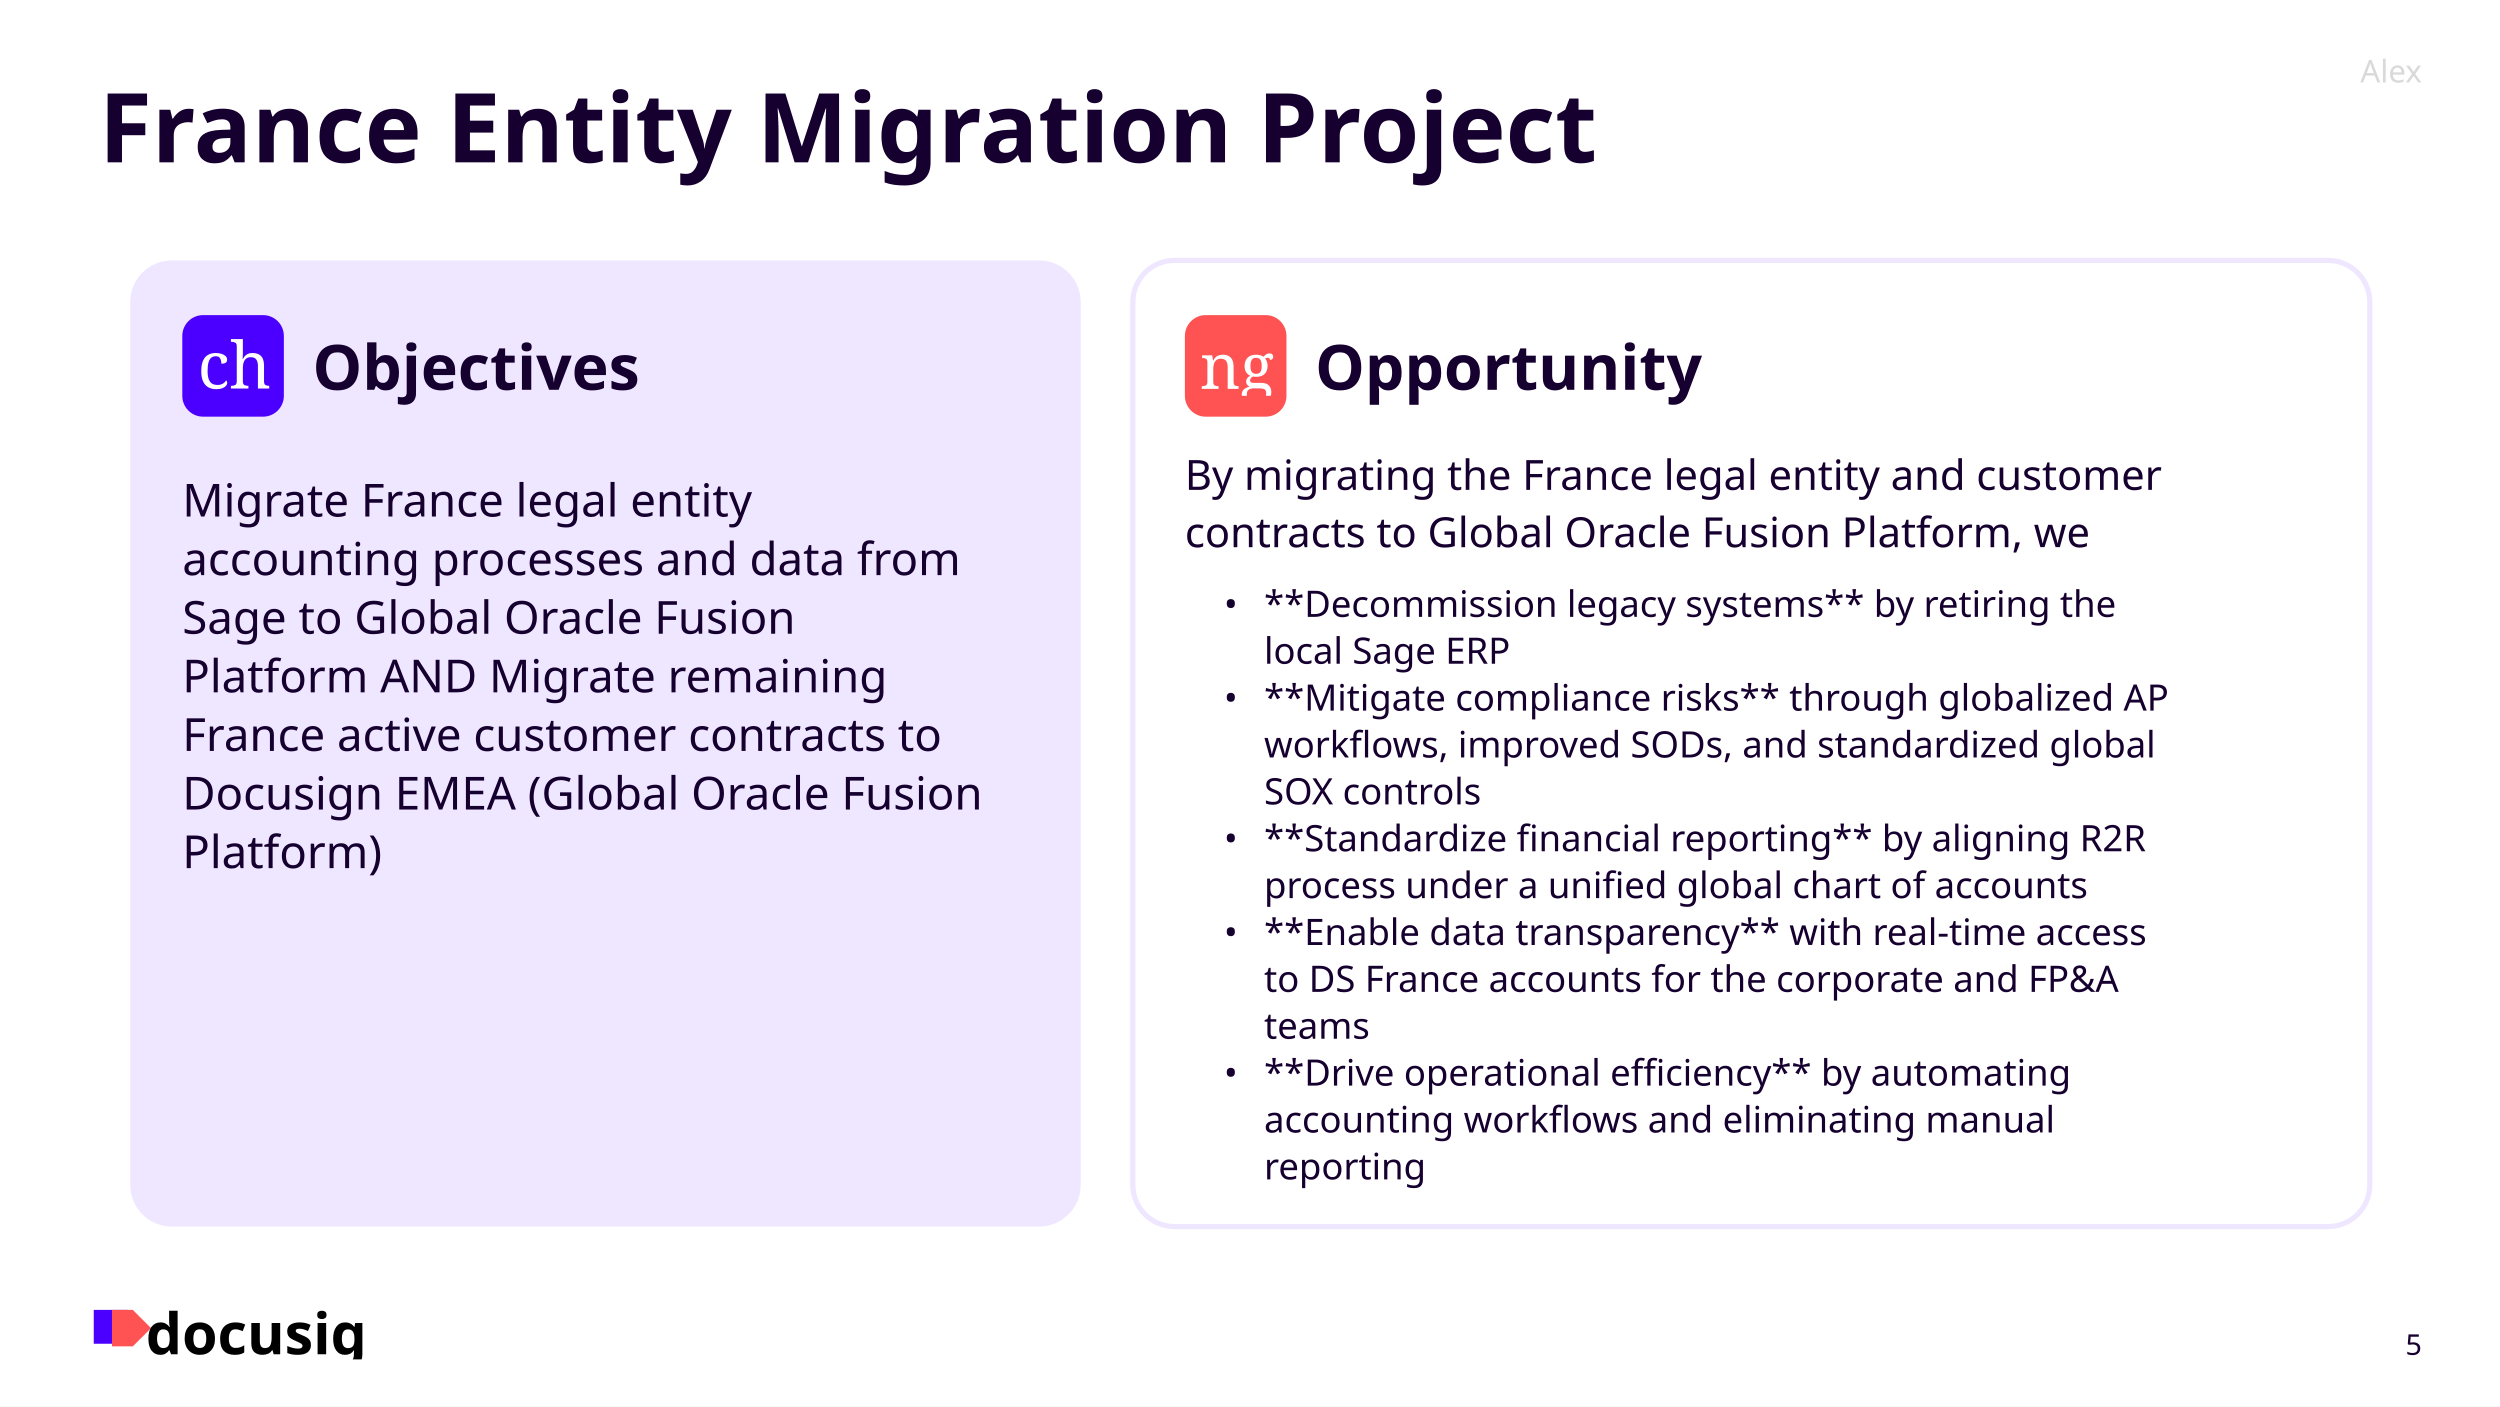
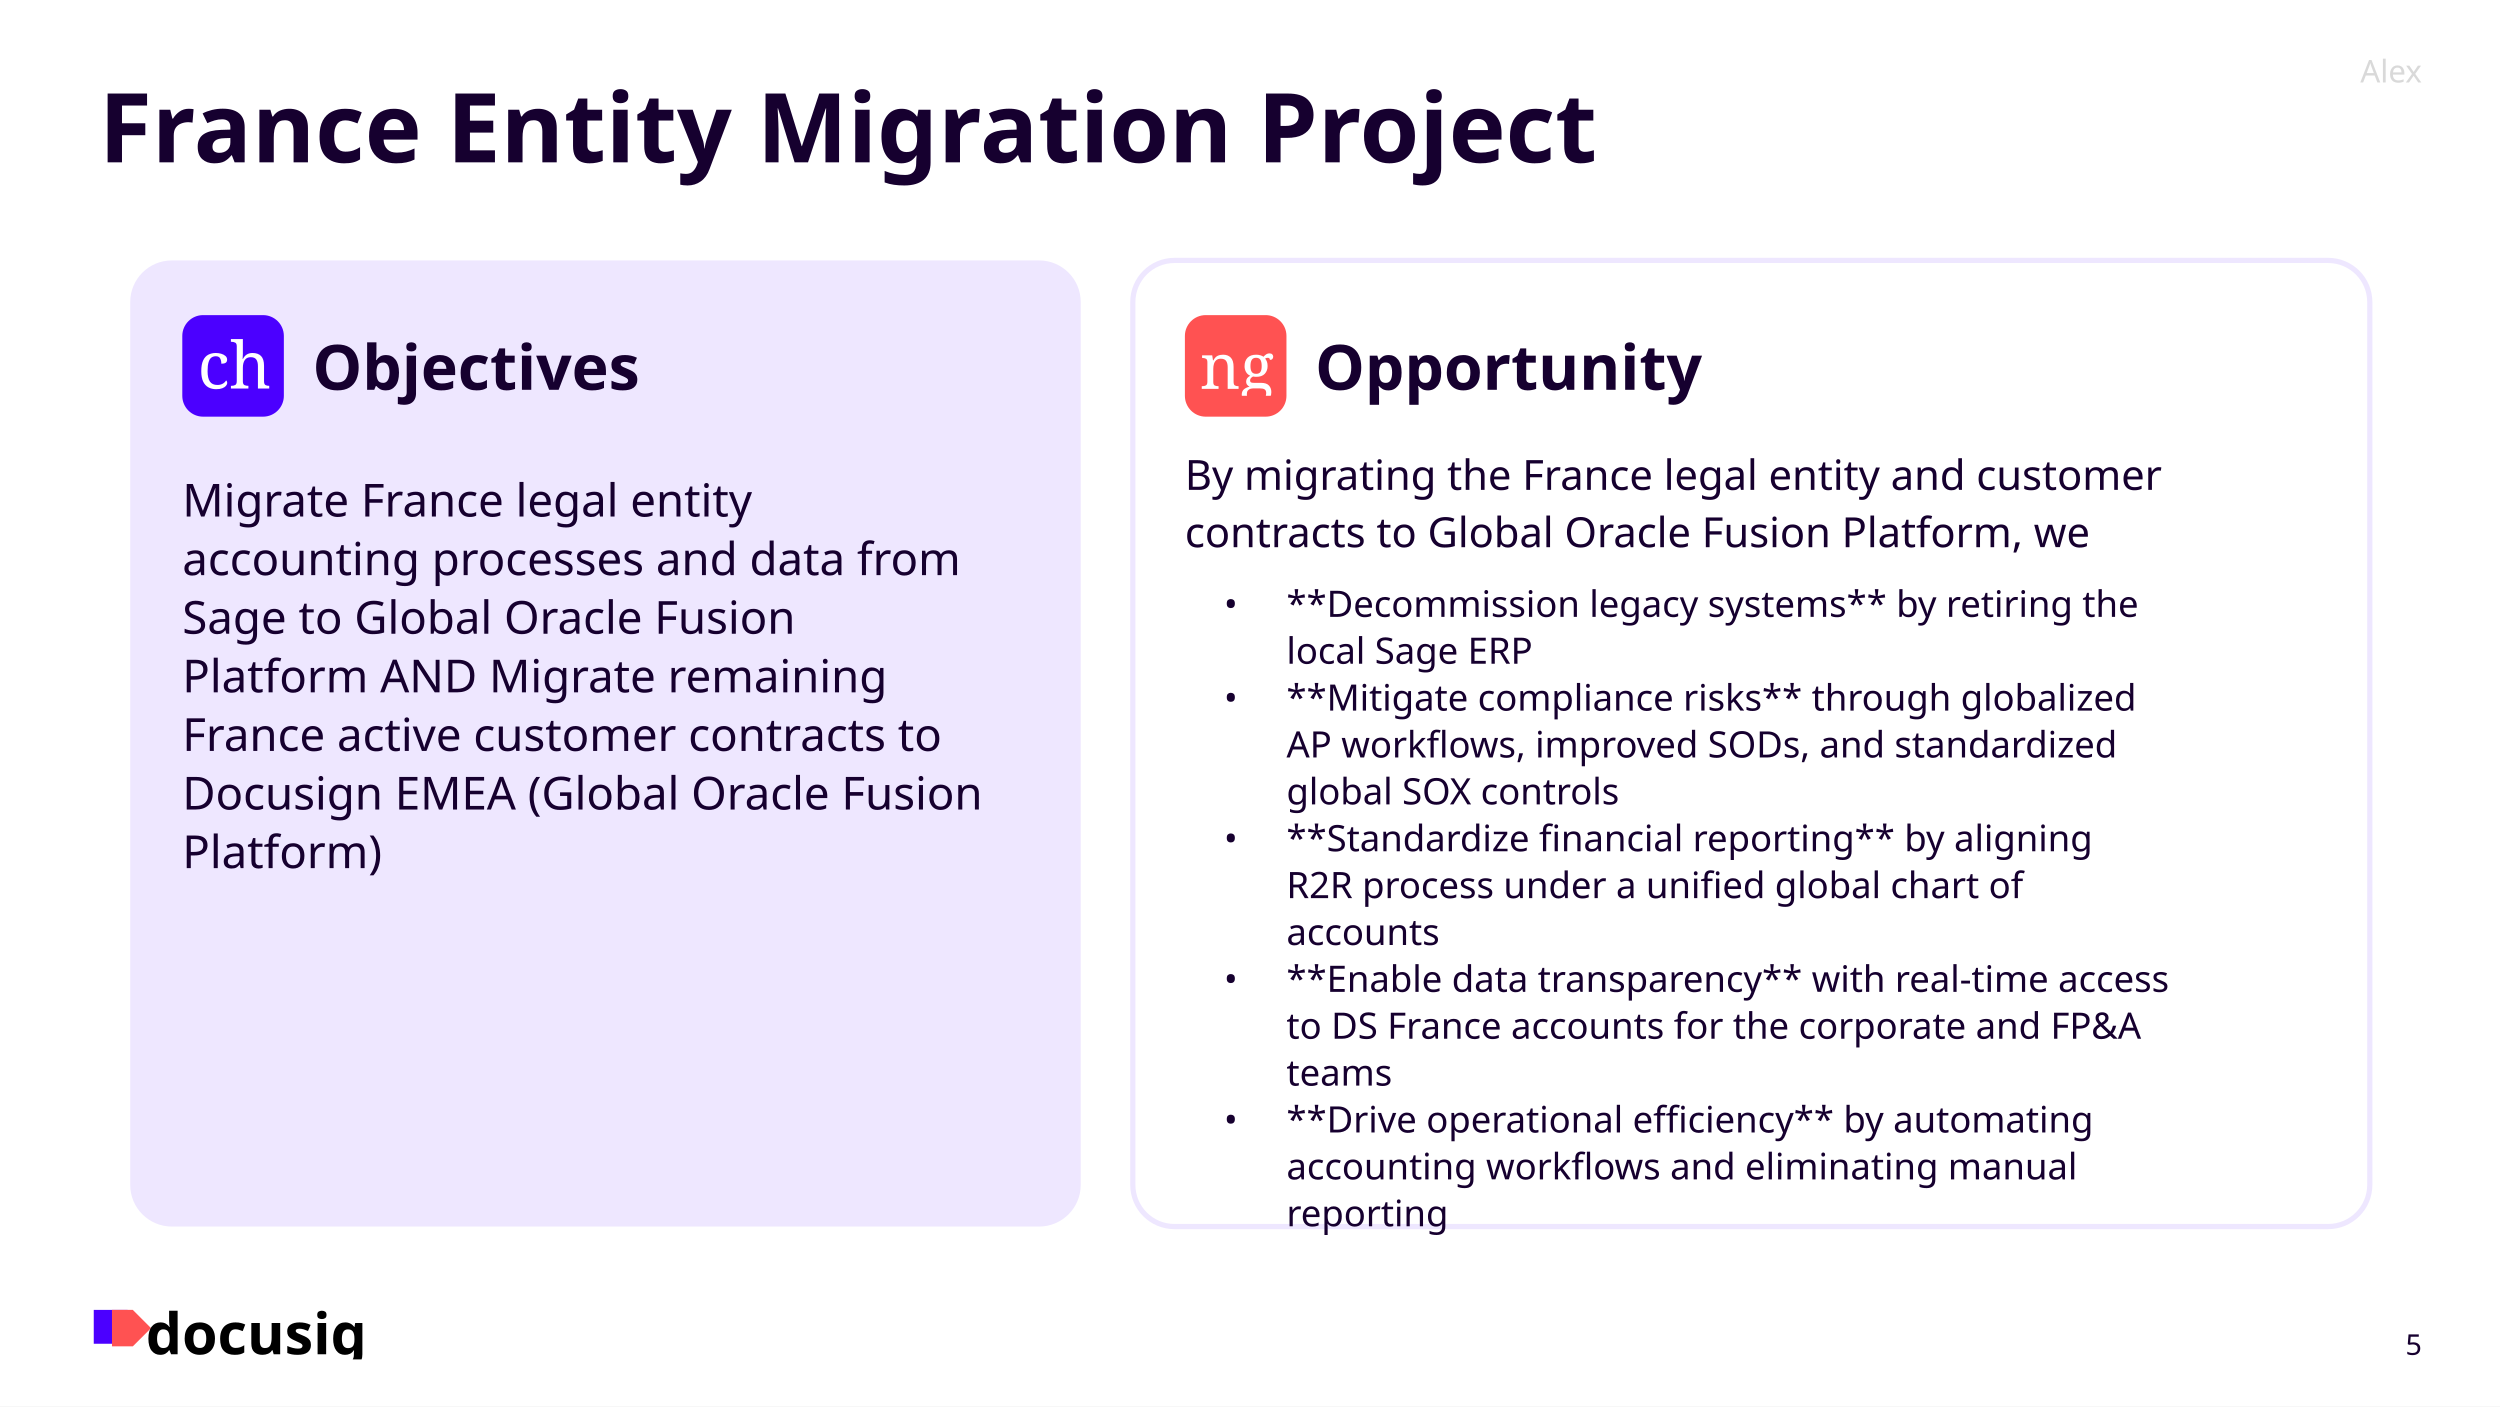
<svg xmlns="http://www.w3.org/2000/svg" width="960" height="540" viewBox="0 0 960 540" xml:lang="en-US">
  <rect width="100%" height="100%" fill="white" />
  <defs>
    <clipPath id="clip15">
      <rect x="38" y="32" width="760" height="48" />
    </clipPath>
    <clipPath id="clip16">
      <rect x="76" y="127" width="28" height="25" />
    </clipPath>
    <clipPath id="clip17">
      <rect x="461" y="128" width="28" height="24" />
    </clipPath>
    <clipPath id="clip18">
      <rect x="455" y="175" width="420" height="44" />
    </clipPath>
    <clipPath id="clip19">
      <rect x="56" y="502" width="95" height="20" />
    </clipPath>
  </defs>
-   <rect x="0" y="0" width="960" height="540" fill="#FFFFFF" />
-   <g clip-path="url(#clip15)">
-     <text y="62.34" text-anchor="start" style="font-family:primary, sans-serif;font-size:37px;fill:#16002F;font-weight:700">
-       <tspan x="38">France Entity Migration Project</tspan>
+   <g id="bg">
+     <rect x="0" y="0" width="960" height="540" fill="#FFFFFF" />
+   </g>
+   <g id="title">
+     <g clip-path="url(#clip15)">
+       <text y="62.34" text-anchor="start" style="font-family:primary, sans-serif;font-size:37px;fill:#16002F;font-weight:700">
+         <tspan x="38">France Entity Migration Project</tspan>
+       </text>
+     </g>
+   </g>
+   <g id="owner">
+     <text y="27" text-anchor="end" dominant-baseline="central" style="font-family:primary, sans-serif;font-size:12px;fill:#D9D9D9">
+       <tspan x="930">Alex</tspan>
    </text>
  </g>
-   <text y="27" text-anchor="end" dominant-baseline="central" style="font-family:primary, sans-serif;font-size:12px;fill:#D9D9D9">
-     <tspan x="930">Alex</tspan>
-   </text>
-   <rect x="50" y="100" width="365" height="371" rx="16" fill="#EEE7FF" />
-   <rect x="435" y="100" width="475" height="371" rx="16" fill="#FFFFFF" stroke="#EEE7FF" stroke-width="2" />
-   <rect x="70" y="121" width="39" height="39" rx="8" fill="#4B00FF" />
-   <g clip-path="url(#clip16)">
-     <text y="139.5" text-anchor="middle" dominant-baseline="central" style="font-family:serif;font-size:25px;fill:#FFFFFF">
-       <tspan x="90">ch</tspan>
+   <g id="left_panel">
+     <rect x="50" y="100" width="365" height="371" rx="16" fill="#EEE7FF" />
+   </g>
+   <g id="right_panel">
+     <rect x="435" y="100" width="475" height="371" rx="16" fill="#FFFFFF" stroke="#EEE7FF" stroke-width="2" />
+   </g>
+   <g id="left_icon">
+     <rect x="70" y="121" width="39" height="39" rx="8" fill="#4B00FF" />
+   </g>
+   <g id="left_icon_t">
+     <g clip-path="url(#clip16)">
+       <text y="139.5" text-anchor="middle" dominant-baseline="central" style="font-family:serif;font-size:25px;fill:#FFFFFF">
+         <tspan x="90">ch</tspan>
+       </text>
+     </g>
+   </g>
+   <g id="left_head">
+     <text y="149.68" text-anchor="start" style="font-family:primary, sans-serif;font-size:24px;fill:#16002F;font-weight:700">
+       <tspan x="120">Objectives</tspan>
    </text>
  </g>
-   <text y="149.68" text-anchor="start" style="font-family:primary, sans-serif;font-size:24px;fill:#16002F;font-weight:700">
-     <tspan x="120">Objectives</tspan>
-   </text>
-   <text y="198.35" text-anchor="start" style="font-family:primary, sans-serif;font-size:17.5px;fill:#16002F">
-     <tspan x="70">Migrate France legal entity</tspan>
-     <tspan x="70" dy="22.5">accounting processes and data from</tspan>
-     <tspan x="70" dy="22.5">Sage to Global Oracle Fusion</tspan>
-     <tspan x="70" dy="22.5">Platform AND Migrate remaining</tspan>
-     <tspan x="70" dy="22.5">France active customer contracts to</tspan>
-     <tspan x="70" dy="22.5">Docusign EMEA (Global Oracle Fusion</tspan>
-     <tspan x="70" dy="22.5">Platform)</tspan>
-   </text>
-   <rect x="455" y="121" width="39" height="39" rx="8" fill="#FF5252" />
-   <g clip-path="url(#clip17)">
-     <text y="140" text-anchor="middle" dominant-baseline="central" style="font-family:serif;font-size:24px;fill:#FFFFFF">
-       <tspan x="475">ng</tspan>
+   <g id="left_body">
+     <text y="198.35" text-anchor="start" style="font-family:primary, sans-serif;font-size:17.5px;fill:#16002F">
+       <tspan x="70">Migrate France legal entity</tspan>
+       <tspan x="70" dy="22.5">accounting processes and data from</tspan>
+       <tspan x="70" dy="22.5">Sage to Global Oracle Fusion</tspan>
+       <tspan x="70" dy="22.5">Platform AND Migrate remaining</tspan>
+       <tspan x="70" dy="22.5">France active customer contracts to</tspan>
+       <tspan x="70" dy="22.5">Docusign EMEA (Global Oracle Fusion</tspan>
+       <tspan x="70" dy="22.5">Platform)</tspan>
    </text>
  </g>
-   <text y="149.68" text-anchor="start" style="font-family:primary, sans-serif;font-size:24px;fill:#16002F;font-weight:700">
-     <tspan x="505">Opportunity</tspan>
-   </text>
-   <g clip-path="url(#clip18)">
-     <text y="188.12" text-anchor="start" style="font-family:primary, sans-serif;font-size:16px;fill:#16002F">
-       <tspan x="455">By migrating the France legal entity and customer</tspan>
-       <tspan x="455" dy="22">contracts to Global Oracle Fusion Platform, we</tspan>
+   <g id="right_icon">
+     <rect x="455" y="121" width="39" height="39" rx="8" fill="#FF5252" />
+   </g>
+   <g id="right_icon_t">
+     <g clip-path="url(#clip17)">
+       <text y="140" text-anchor="middle" dominant-baseline="central" style="font-family:serif;font-size:24px;fill:#FFFFFF">
+         <tspan x="475">ng</tspan>
+       </text>
+     </g>
+   </g>
+   <g id="right_head">
+     <text y="149.68" text-anchor="start" style="font-family:primary, sans-serif;font-size:24px;fill:#16002F;font-weight:700">
+       <tspan x="505">Opportunity</tspan>
    </text>
  </g>
-   <text x="470" y="236.88" text-anchor="start" style="font-family:primary, sans-serif;font-size:14px;fill:#16002F">•</text>
-   <text x="485.4" y="236.88" text-anchor="start" style="font-family:primary, sans-serif;font-size:14px;fill:#16002F">**Decommission legacy systems** by retiring the</text>
-   <text x="485.4" y="254.88" text-anchor="start" style="font-family:primary, sans-serif;font-size:14px;fill:#16002F">local Sage ERP</text>
-   <text x="470" y="272.88" text-anchor="start" style="font-family:primary, sans-serif;font-size:14px;fill:#16002F">•</text>
-   <text x="485.4" y="272.88" text-anchor="start" style="font-family:primary, sans-serif;font-size:14px;fill:#16002F">**Mitigate compliance risks** through globalized AP</text>
-   <text x="485.4" y="290.88" text-anchor="start" style="font-family:primary, sans-serif;font-size:14px;fill:#16002F">workflows, improved SODs, and standardized global</text>
-   <text x="485.4" y="308.88" text-anchor="start" style="font-family:primary, sans-serif;font-size:14px;fill:#16002F">SOX controls</text>
-   <text x="470" y="326.88" text-anchor="start" style="font-family:primary, sans-serif;font-size:14px;fill:#16002F">•</text>
-   <text x="485.4" y="326.88" text-anchor="start" style="font-family:primary, sans-serif;font-size:14px;fill:#16002F">**Standardize financial reporting** by aligning R2R</text>
-   <text x="485.4" y="344.88" text-anchor="start" style="font-family:primary, sans-serif;font-size:14px;fill:#16002F">process under a unified global chart of accounts</text>
-   <text x="470" y="362.88" text-anchor="start" style="font-family:primary, sans-serif;font-size:14px;fill:#16002F">•</text>
-   <text x="485.4" y="362.88" text-anchor="start" style="font-family:primary, sans-serif;font-size:14px;fill:#16002F">**Enable data transparency** with real-time access</text>
-   <text x="485.4" y="380.88" text-anchor="start" style="font-family:primary, sans-serif;font-size:14px;fill:#16002F">to DS France accounts for the corporate and FP&amp;A</text>
-   <text x="485.4" y="398.88" text-anchor="start" style="font-family:primary, sans-serif;font-size:14px;fill:#16002F">teams</text>
-   <text x="470" y="416.88" text-anchor="start" style="font-family:primary, sans-serif;font-size:14px;fill:#16002F">•</text>
-   <text x="485.4" y="416.88" text-anchor="start" style="font-family:primary, sans-serif;font-size:14px;fill:#16002F">**Drive operational efficiency** by automating</text>
-   <text x="485.4" y="434.88" text-anchor="start" style="font-family:primary, sans-serif;font-size:14px;fill:#16002F">accounting workflows and eliminating manual</text>
-   <text x="485.4" y="452.88" text-anchor="start" style="font-family:primary, sans-serif;font-size:14px;fill:#16002F">reporting</text>
-   <rect x="36" y="503" width="13" height="13" fill="#4B00FF" />
-   <path d="M43,503 L51,503 L58,510 L51,517 L43,517 Z" fill="#FF5252" />
-   <g clip-path="url(#clip19)">
-     <text y="520.04" text-anchor="start" style="font-family:primary, sans-serif;font-size:22px;fill:#000000;font-weight:700">
-       <tspan x="56">docusig</tspan>
-       <tspan x="56" dy="30.462">n.</tspan>
+   <g id="right_intro">
+     <g clip-path="url(#clip18)">
+       <text y="188.12" text-anchor="start" style="font-family:primary, sans-serif;font-size:16px;fill:#16002F">
+         <tspan x="455">By migrating the France legal entity and customer</tspan>
+         <tspan x="455" dy="22">contracts to Global Oracle Fusion Platform, we</tspan>
+       </text>
+     </g>
+   </g>
+   <g id="right_bullets">
+     <text x="470" y="236.88" text-anchor="start" style="font-family:primary, sans-serif;font-size:14px;fill:#16002F">•</text>
+     <text x="494" y="236.88" text-anchor="start" style="font-family:primary, sans-serif;font-size:14px;fill:#16002F">**Decommission legacy systems** by retiring the</text>
+     <text x="494" y="254.88" text-anchor="start" style="font-family:primary, sans-serif;font-size:14px;fill:#16002F">local Sage ERP</text>
+     <text x="470" y="272.88" text-anchor="start" style="font-family:primary, sans-serif;font-size:14px;fill:#16002F">•</text>
+     <text x="494" y="272.88" text-anchor="start" style="font-family:primary, sans-serif;font-size:14px;fill:#16002F">**Mitigate compliance risks** through globalized</text>
+     <text x="494" y="290.88" text-anchor="start" style="font-family:primary, sans-serif;font-size:14px;fill:#16002F">AP workflows, improved SODs, and standardized</text>
+     <text x="494" y="308.88" text-anchor="start" style="font-family:primary, sans-serif;font-size:14px;fill:#16002F">global SOX controls</text>
+     <text x="470" y="326.88" text-anchor="start" style="font-family:primary, sans-serif;font-size:14px;fill:#16002F">•</text>
+     <text x="494" y="326.88" text-anchor="start" style="font-family:primary, sans-serif;font-size:14px;fill:#16002F">**Standardize financial reporting** by aligning</text>
+     <text x="494" y="344.88" text-anchor="start" style="font-family:primary, sans-serif;font-size:14px;fill:#16002F">R2R process under a unified global chart of</text>
+     <text x="494" y="362.88" text-anchor="start" style="font-family:primary, sans-serif;font-size:14px;fill:#16002F">accounts</text>
+     <text x="470" y="380.88" text-anchor="start" style="font-family:primary, sans-serif;font-size:14px;fill:#16002F">•</text>
+     <text x="494" y="380.88" text-anchor="start" style="font-family:primary, sans-serif;font-size:14px;fill:#16002F">**Enable data transparency** with real-time access</text>
+     <text x="494" y="398.88" text-anchor="start" style="font-family:primary, sans-serif;font-size:14px;fill:#16002F">to DS France accounts for the corporate and FP&amp;A</text>
+     <text x="494" y="416.88" text-anchor="start" style="font-family:primary, sans-serif;font-size:14px;fill:#16002F">teams</text>
+     <text x="470" y="434.88" text-anchor="start" style="font-family:primary, sans-serif;font-size:14px;fill:#16002F">•</text>
+     <text x="494" y="434.88" text-anchor="start" style="font-family:primary, sans-serif;font-size:14px;fill:#16002F">**Drive operational efficiency** by automating</text>
+     <text x="494" y="452.88" text-anchor="start" style="font-family:primary, sans-serif;font-size:14px;fill:#16002F">accounting workflows and eliminating manual</text>
+     <text x="494" y="470.88" text-anchor="start" style="font-family:primary, sans-serif;font-size:14px;fill:#16002F">reporting</text>
+   </g>
+   <g id="logo_mark_bg_36_503">
+     <rect x="36" y="503" width="13" height="13" fill="#4B00FF" />
+   </g>
+   <g id="logo_mark_fold_36_503">
+     <path d="M43,503 L51,503 L58,510 L51,517 L43,517 Z" fill="#FF5252" />
+   </g>
+   <g id="logo_text_36_503">
+     <g clip-path="url(#clip19)">
+       <text y="520.04" text-anchor="start" style="font-family:primary, sans-serif;font-size:22px;fill:#000000;font-weight:700">
+         <tspan x="56">docusig</tspan>
+         <tspan x="56" dy="30.462">n.</tspan>
+       </text>
+     </g>
+   </g>
+   <g id="page_5">
+     <text y="516" text-anchor="end" dominant-baseline="central" style="font-family:primary, sans-serif;font-size:11px;fill:#16002F">
+       <tspan x="930">5</tspan>
    </text>
  </g>
-   <text y="516" text-anchor="end" dominant-baseline="central" style="font-family:primary, sans-serif;font-size:11px;fill:#16002F">
-     <tspan x="930">5</tspan>
-   </text>
</svg>
